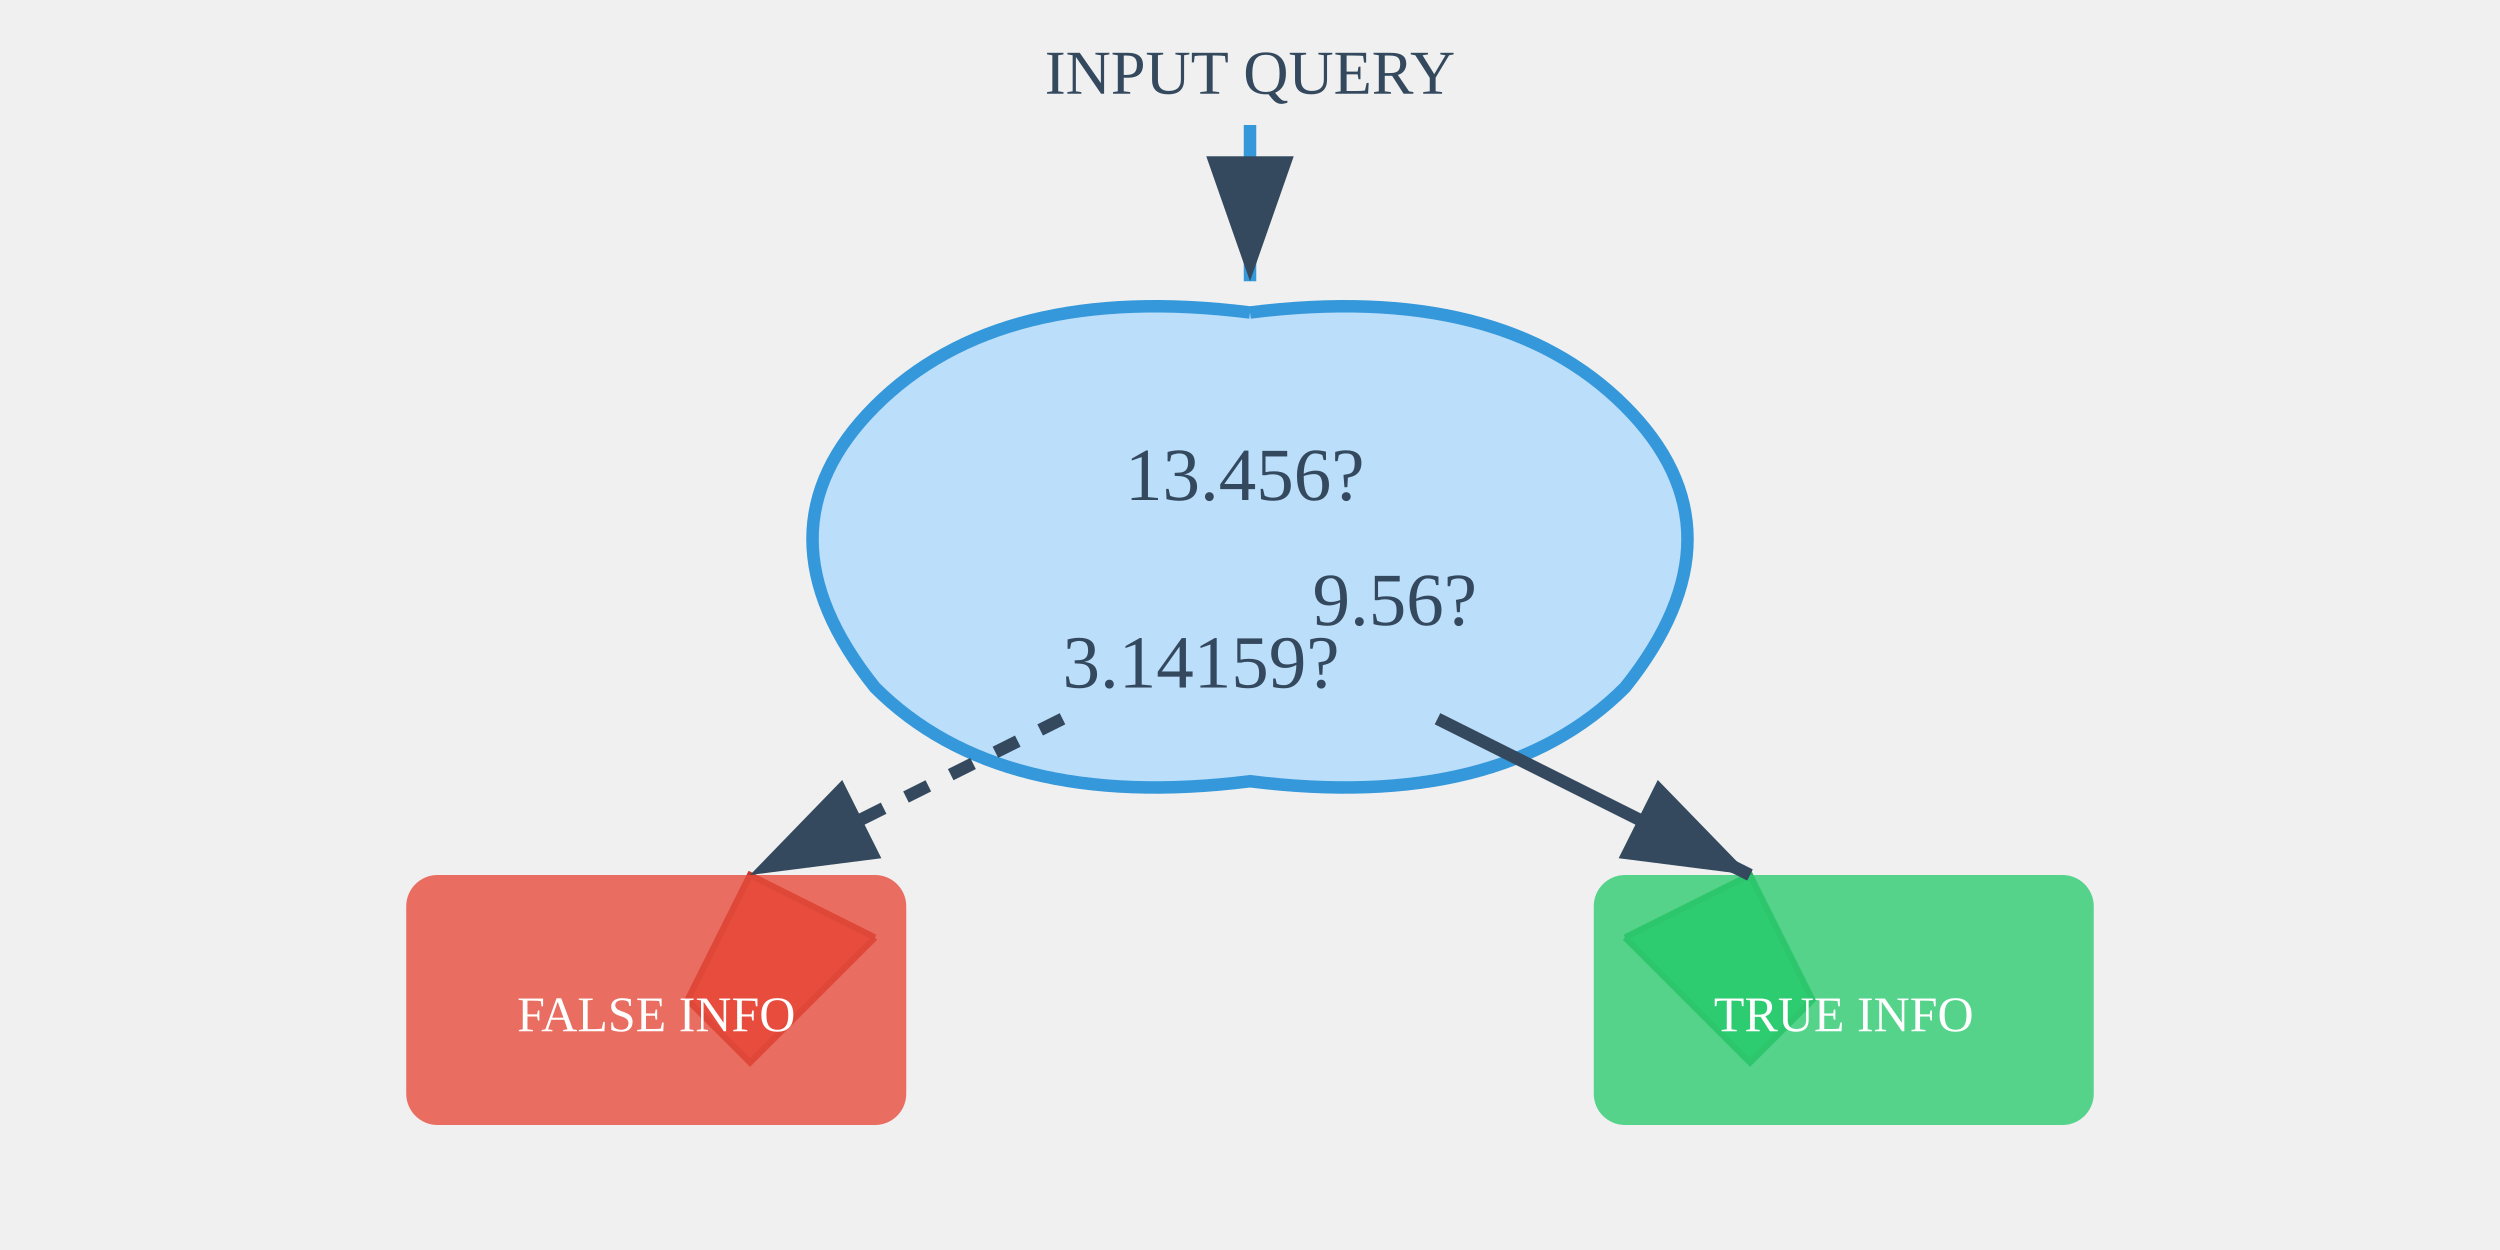
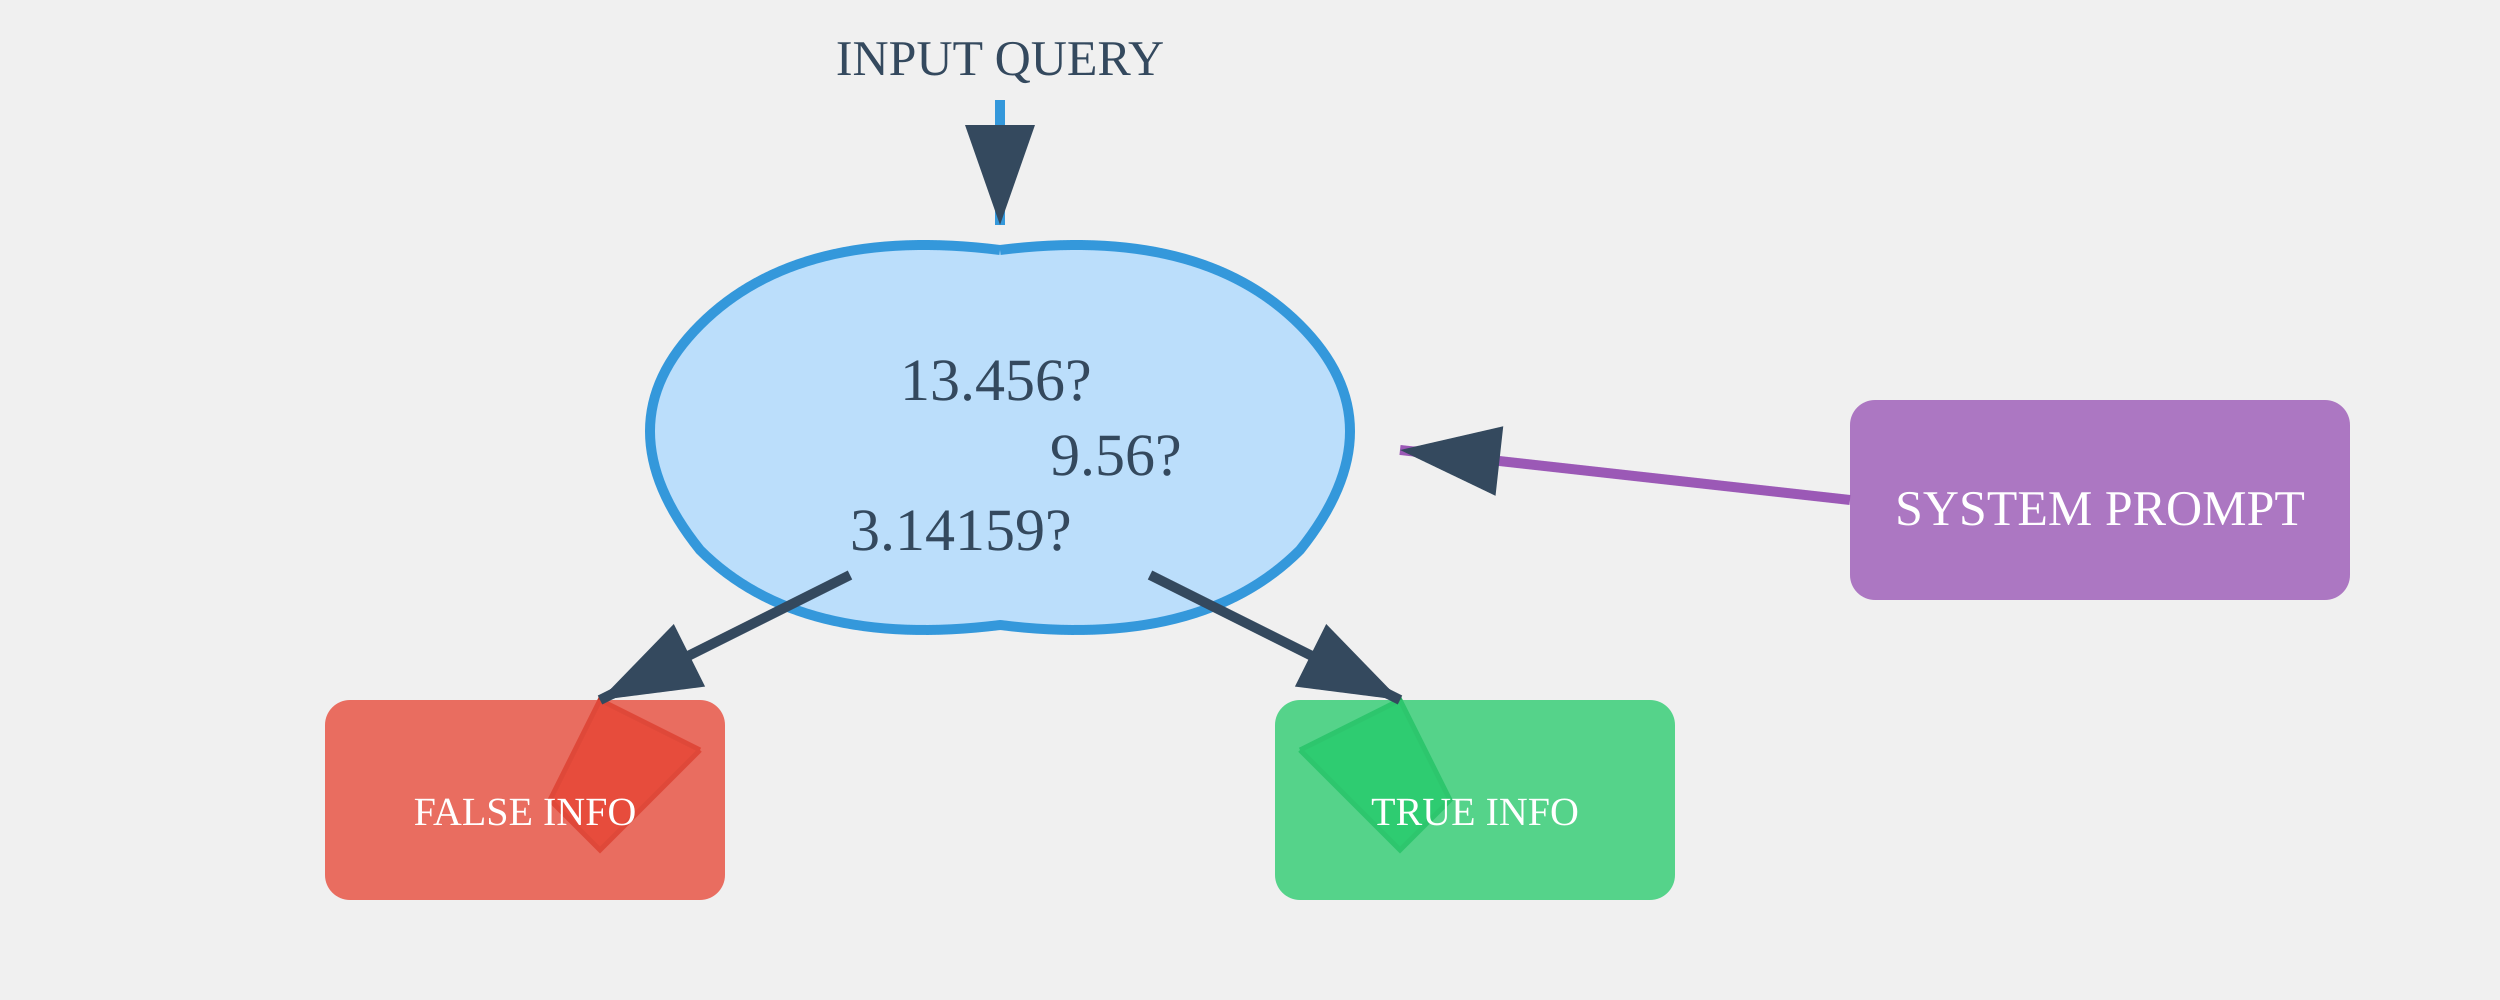
- <svg xmlns="http://www.w3.org/2000/svg" viewBox="0 0 400 200" fill="none">
+ <svg xmlns="http://www.w3.org/2000/svg" viewBox="0 0 500 200" fill="none">
  <defs>
    <marker id="arrowMarker" markerWidth="10" markerHeight="7" refX="10" refY="3.5" orient="auto">
      <polygon points="0 0, 10 3.5, 0 7" fill="#34495e" />
    </marker>
  </defs>
  <path d="M200 50 Q240 45, 260 65 Q280 85, 260 110 Q240 130, 200 125 Q160 130, 140 110 Q120 85, 140 65 Q160 45, 200 50" fill="#BBDEFB" stroke="#3498db" stroke-width="2" />
  <path d="M140 150 L120 140 L110 160 L120 170 L140 150" fill="#e74c3c" stroke="#c0392b" stroke-width="1" />
  <rect x="65" y="140" width="80" height="40" rx="5" fill="#e74c3c" opacity="0.8" />
  <text x="105" y="165" text-anchor="middle" fill="white" font-size="8">FALSE INFO</text>
  <path d="M260 150 L280 140 L290 160 L280 170 L260 150" fill="#2ecc71" stroke="#27ae60" stroke-width="1" />
  <rect x="255" y="140" width="80" height="40" rx="5" fill="#2ecc71" opacity="0.8" />
  <text x="295" y="165" text-anchor="middle" fill="white" font-size="8">TRUE INFO</text>
  <text x="180" y="80" font-size="12" fill="#34495e">13.456?</text>
-   <text x="210" y="100" font-size="12" fill="#34495e">9.56?</text>
+   <text x="210" y="95" font-size="12" fill="#34495e">9.56?</text>
  <text x="170" y="110" font-size="12" fill="#34495e">3.14159?</text>
  <path d="M200 20 L200 45" stroke="#3498db" stroke-width="2" marker-end="url(#arrowMarker)" />
  <text x="200" y="15" text-anchor="middle" fill="#34495e" font-size="10">INPUT QUERY</text>
-   <path d="M170 115 L120 140" stroke="#34495e" stroke-width="2" stroke-dasharray="4" marker-end="url(#arrowMarker)" />
+   <path d="M170 115 L120 140" stroke="#34495e" stroke-width="2" marker-end="url(#arrowMarker)" />
  <path d="M230 115 L280 140" stroke="#34495e" stroke-width="2" marker-end="url(#arrowMarker)" />
+   <rect x="370" y="80" width="100" height="40" rx="5" fill="#9b59b6" opacity="0.8" />
+   <text x="420" y="105" text-anchor="middle" fill="white" font-size="10">SYSTEM PROMPT</text>
+   <path d="M370 100 L280 90" stroke="#9b59b6" stroke-width="2" marker-end="url(#arrowMarker)" />
</svg>
